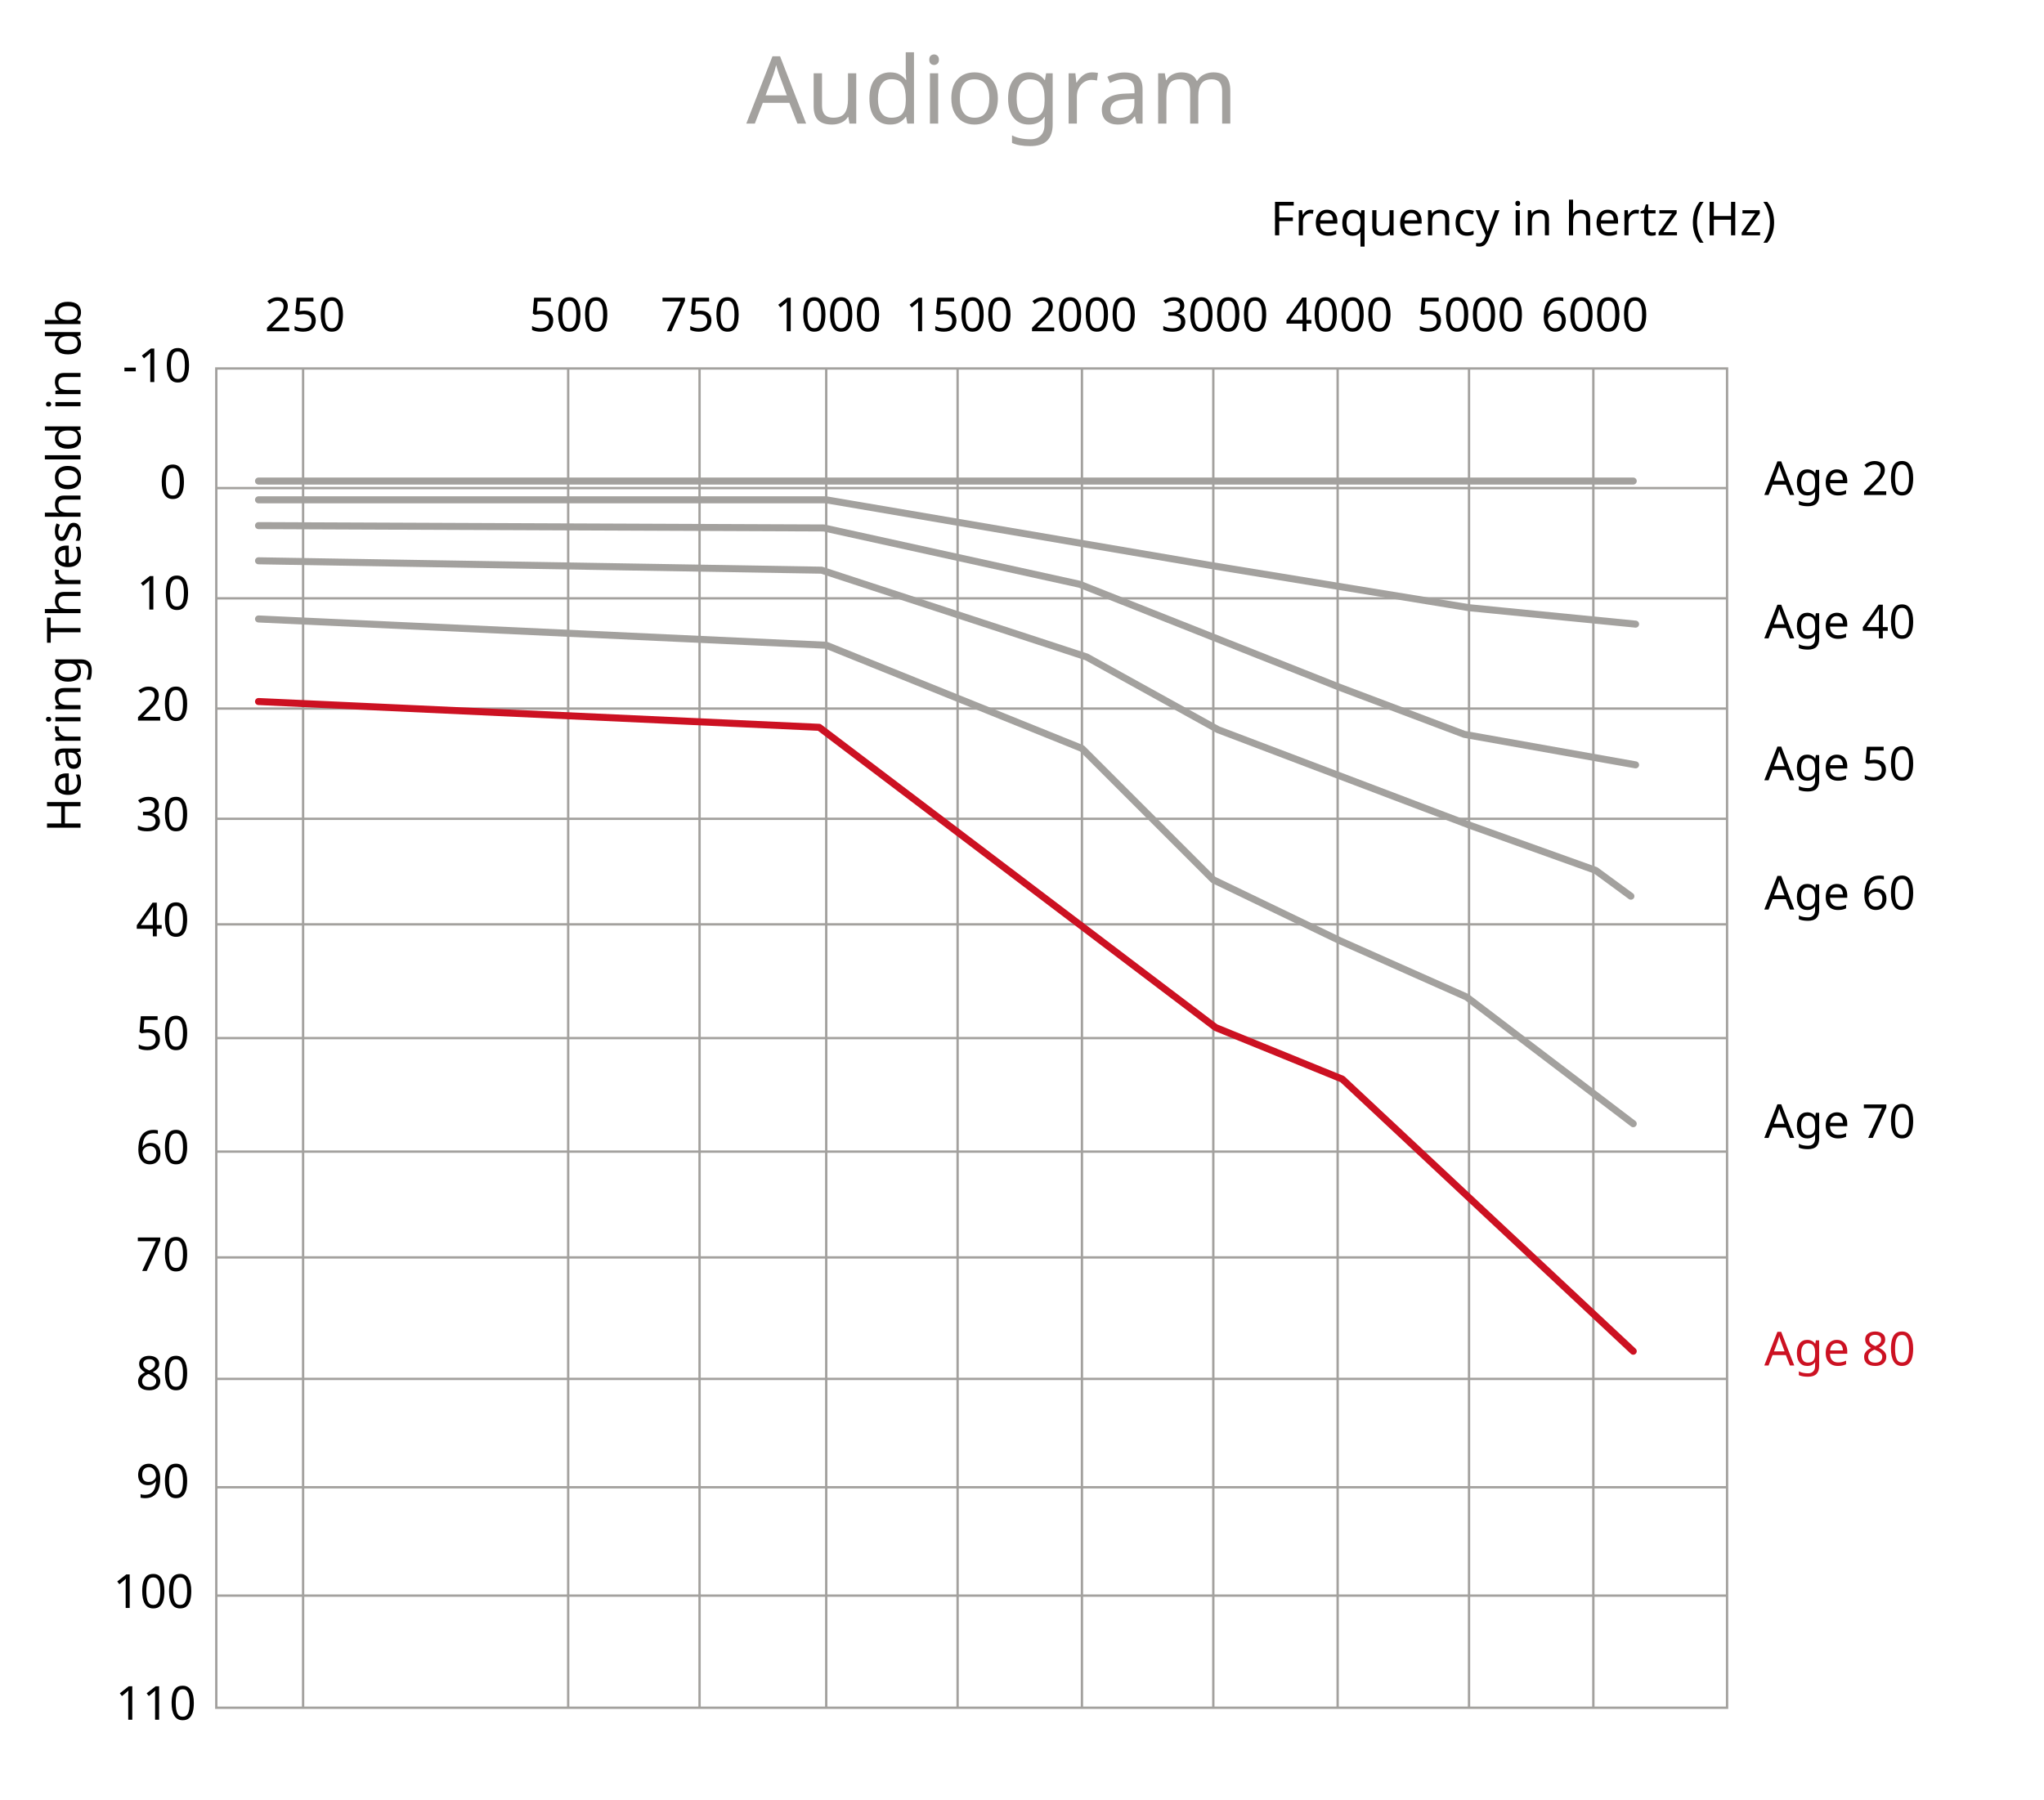
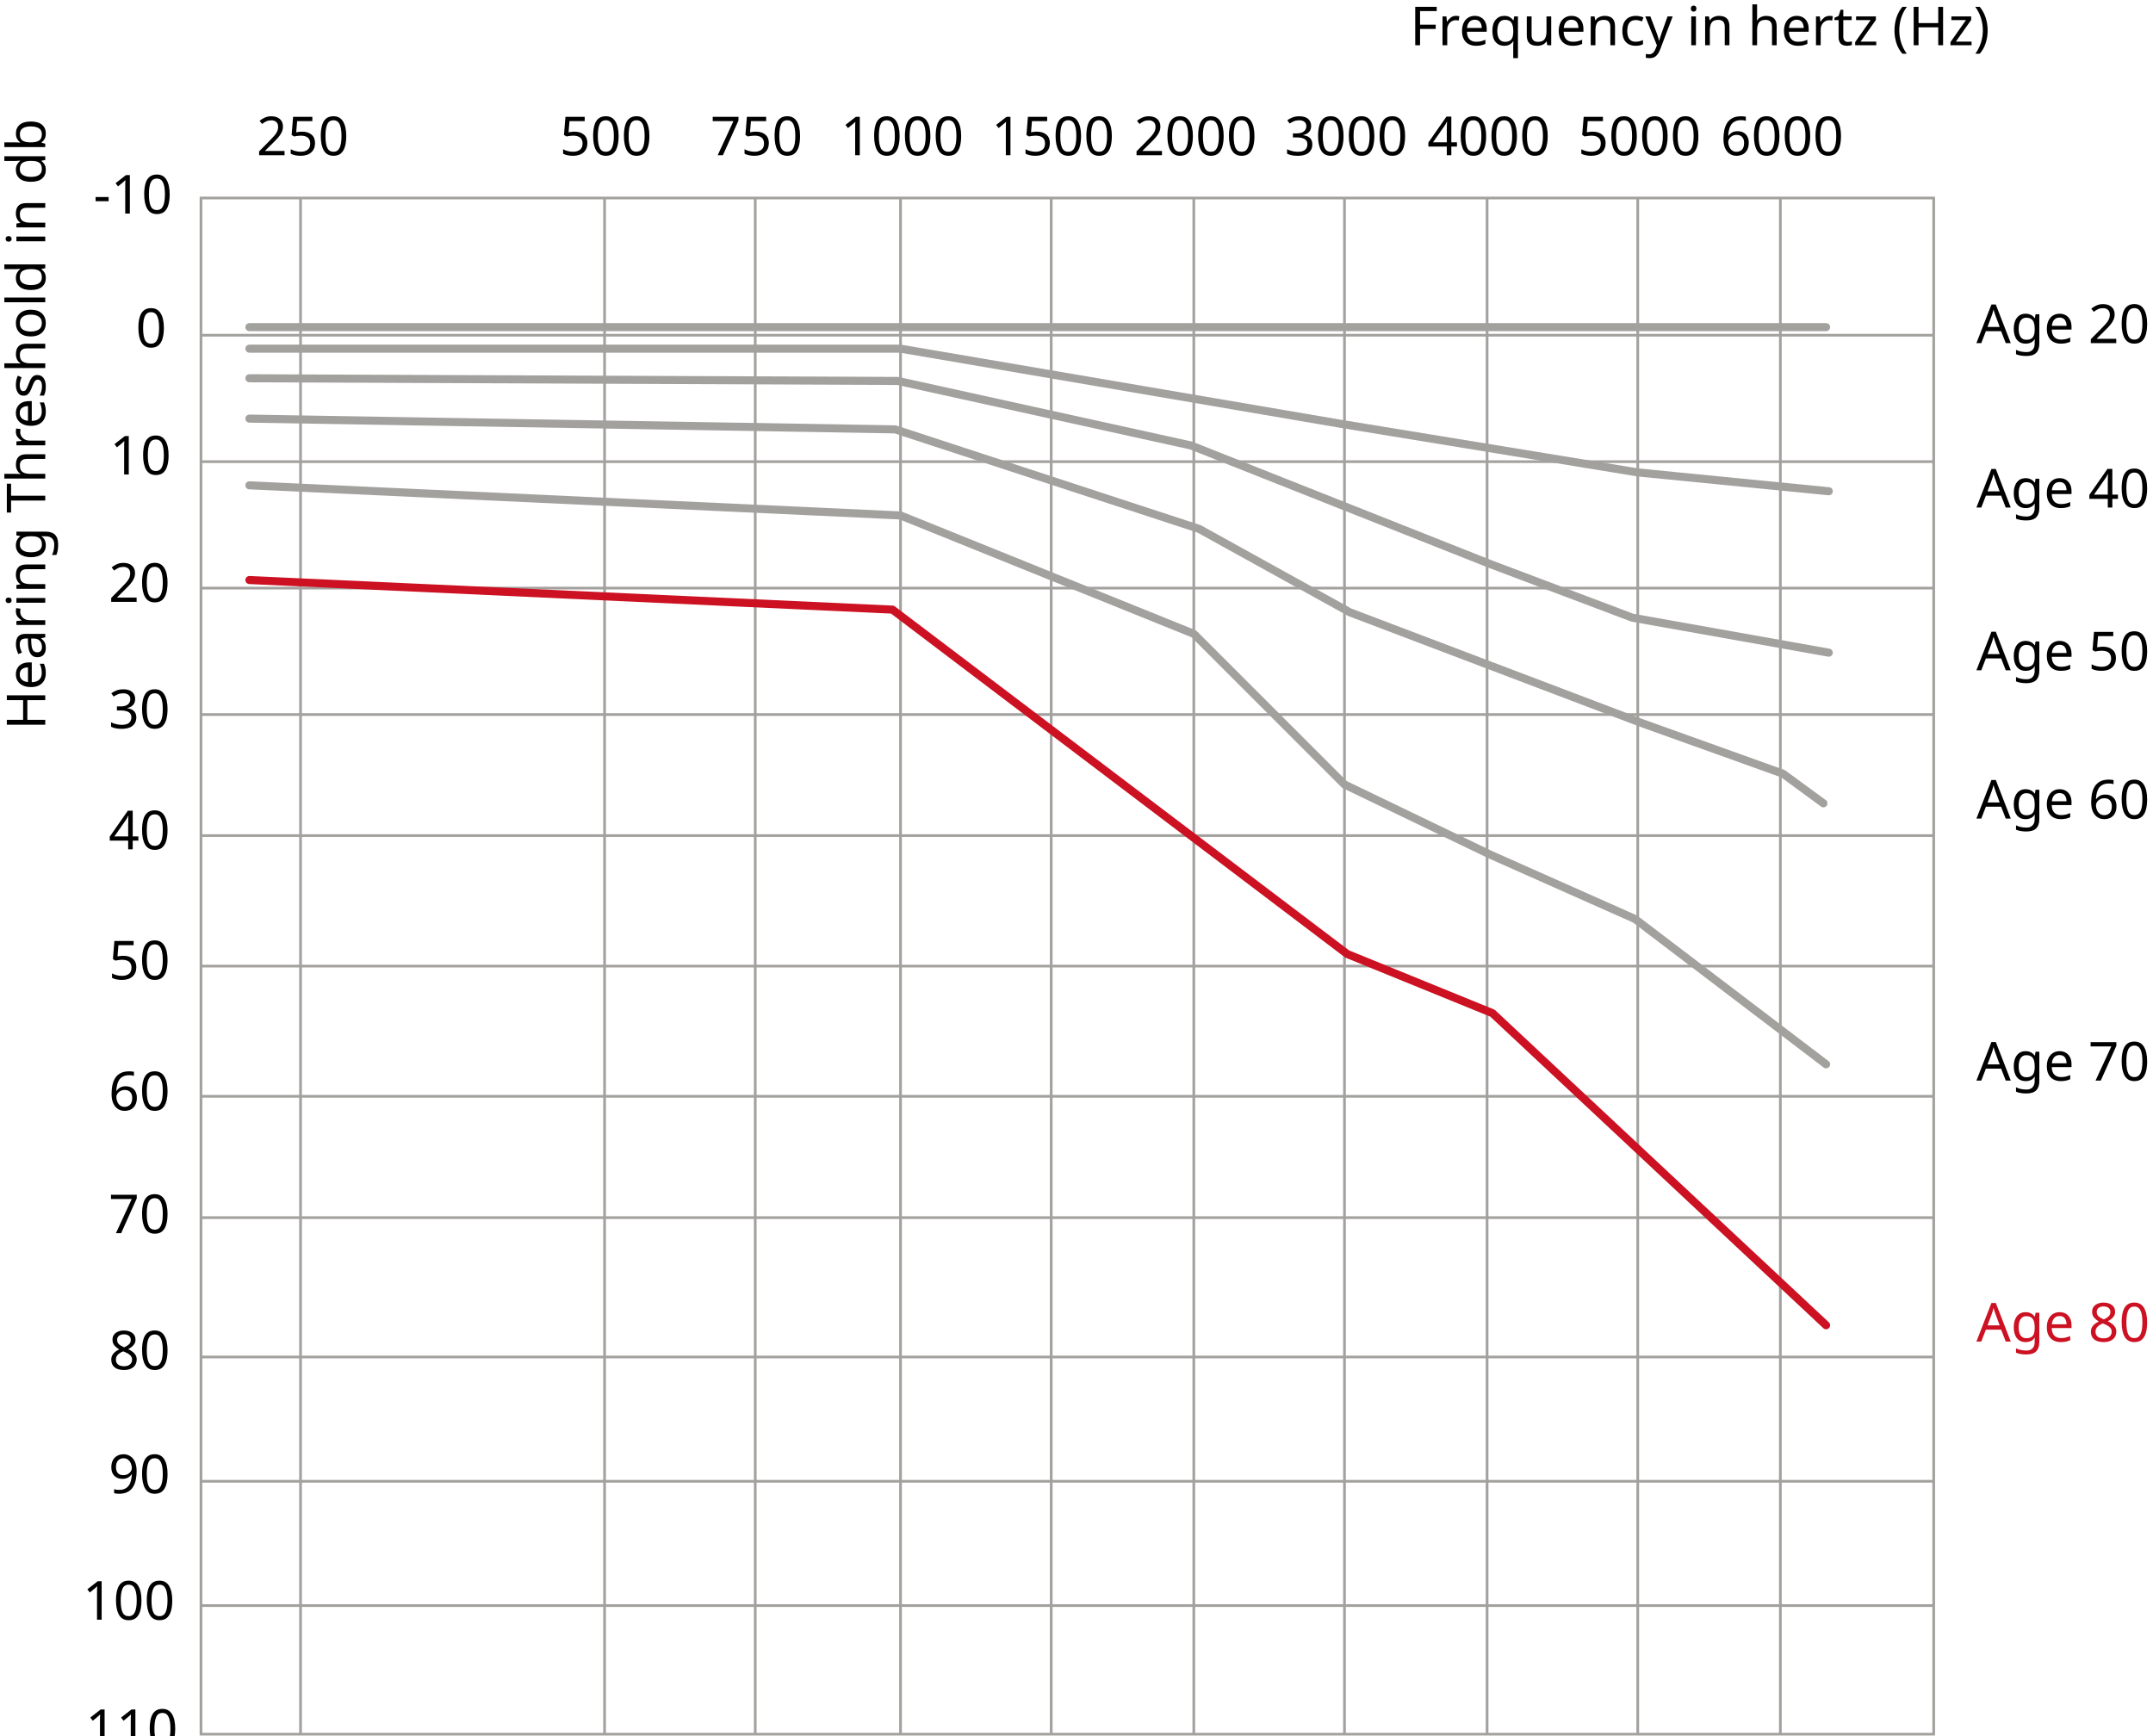
- <svg xmlns="http://www.w3.org/2000/svg" version="1.1" id="Ebene_1" x="0px" y="0px" viewBox="0 0 871.3 767.1" style="enable-background:new 0 0 871.3 767.1;" xml:space="preserve">
+ <svg xmlns="http://www.w3.org/2000/svg" version="1.1" id="Ebene_1" x="0px" y="0px" viewBox="0 0 800.2 645.1" style="enable-background:new 0 0 800.2 645.1;" xml:space="preserve">
  <style type="text/css">
	.st0{fill:none;stroke:#A3A19E;stroke-miterlimit:10;}
	.st1{font-family:'UniversCom-55Roman';}
	.st2{font-size:20px;}
	.st3{fill:#CC1122;}
- 	.st4{fill:#A3A19E;}
+ 	.st4{fill:none;}
	.st5{font-family:'GillSansMTPro-Medium';}
- 	.st6{font-size:40px;}
- 	.st7{fill:none;}
- 	.st8{fill:none;stroke:#CC1122;stroke-width:3;stroke-linecap:round;stroke-linejoin:round;stroke-miterlimit:10;}
- 	.st9{fill:none;stroke:#A3A19E;stroke-width:3;stroke-linecap:round;stroke-linejoin:round;stroke-miterlimit:10;}
+ 	.st6{fill:none;stroke:#CC1122;stroke-width:3;stroke-linecap:round;stroke-linejoin:round;stroke-miterlimit:10;}
+ 	.st7{fill:none;stroke:#A3A19E;stroke-width:3;stroke-linecap:round;stroke-linejoin:round;stroke-miterlimit:10;}
</style>
  <g id="Grid">
</g>
-   <g id="Labels">
-     <rect x="92.2" y="157.1" class="st0" width="644" height="571" />
-     <line class="st0" x1="129.2" y1="157.1" x2="129.2" y2="728.1" />
-     <line class="st0" x1="242.2" y1="157.1" x2="242.2" y2="728.1" />
-     <line class="st0" x1="298.2" y1="157.1" x2="298.2" y2="728.1" />
-     <line class="st0" x1="352.2" y1="157.1" x2="352.2" y2="728.1" />
-     <line class="st0" x1="408.2" y1="157.1" x2="408.2" y2="728.1" />
-     <line class="st0" x1="461.2" y1="157.1" x2="461.2" y2="728.1" />
-     <line class="st0" x1="517.2" y1="157.1" x2="517.2" y2="728.1" />
-     <line class="st0" x1="570.2" y1="157.1" x2="570.2" y2="728.1" />
-     <line class="st0" x1="626.2" y1="157.1" x2="626.2" y2="728.1" />
-     <line class="st0" x1="679.2" y1="157.1" x2="679.2" y2="728.1" />
-     <line class="st0" x1="92.2" y1="208.1" x2="736.2" y2="208.1" />
-     <line class="st0" x1="92.2" y1="255.1" x2="736.2" y2="255.1" />
-     <line class="st0" x1="92.2" y1="302.1" x2="736.2" y2="302.1" />
-     <line class="st0" x1="92.2" y1="349.1" x2="736.2" y2="349.1" />
-     <line class="st0" x1="92.2" y1="394.1" x2="736.2" y2="394.1" />
-     <line class="st0" x1="92.2" y1="442.6" x2="736.2" y2="442.6" />
-     <line class="st0" x1="92.2" y1="491" x2="736.2" y2="491" />
-     <line class="st0" x1="92.2" y1="536.1" x2="736.2" y2="536.1" />
-     <line class="st0" x1="92.2" y1="587.9" x2="736.2" y2="587.9" />
-     <line class="st0" x1="92.2" y1="634.1" x2="736.2" y2="634.1" />
-     <line class="st0" x1="92.2" y1="680.3" x2="736.2" y2="680.3" />
-     <text transform="matrix(1 0 0 1 52.2366 162.8884)" class="st1 st2">-10</text>
-     <text transform="matrix(1 0 0 1 67.9598 212.5551)" class="st1 st2">0</text>
-     <text transform="matrix(1 0 0 1 58.2723 259.8884)" class="st1 st2">10</text>
-     <text transform="matrix(1 0 0 1 57.8821 307.2217)" class="st1 st2">20</text>
-     <text transform="matrix(1 0 0 1 57.8821 354.2217)" class="st1 st2">30</text>
-     <text transform="matrix(1 0 0 1 57.8821 399.2217)" class="st1 st2">40</text>
-     <text transform="matrix(1 0 0 1 57.8821 447.5551)" class="st1 st2">50</text>
-     <text transform="matrix(1 0 0 1 57.8821 496.2217)" class="st1 st2">60</text>
-     <text transform="matrix(1 0 0 1 57.8821 541.8884)" class="st1 st2">70</text>
-     <text transform="matrix(1 0 0 1 57.8821 592.5551)" class="st1 st2">80</text>
-     <text transform="matrix(1 0 0 1 57.8821 638.5551)" class="st1 st2">90</text>
-     <text transform="matrix(1 0 0 1 48.1946 685.5551)" class="st1 st2">100</text>
-     <text transform="matrix(1 0 0 1 49.2913 733.2217)" class="st1 st2">110</text>
-     <text transform="matrix(1 0 0 1 225.528 141.2217)" class="st1 st2">500</text>
-     <text transform="matrix(1 0 0 1 112.8614 141.2217)" class="st1 st2">250</text>
-     <text transform="matrix(1 0 0 1 281.5279 141.2217)" class="st1 st2">750</text>
-     <text transform="matrix(1 0 0 1 329.9677 141.2217)" class="st1 st2">1000</text>
-     <text transform="matrix(1 0 0 1 385.968 141.2217)" class="st1 st2">1500</text>
-     <text transform="matrix(1 0 0 1 438.9675 141.2217)" class="st1 st2">2000</text>
-     <text transform="matrix(1 0 0 1 494.9679 141.2217)" class="st1 st2">3000</text>
-     <text transform="matrix(1 0 0 1 547.9673 141.2217)" class="st1 st2">4000</text>
-     <text transform="matrix(1 0 0 1 603.9678 141.2217)" class="st1 st2">5000</text>
-     <text transform="matrix(1 0 0 1 656.9683 141.2217)" class="st1 st2">6000</text>
-     <text transform="matrix(1 0 0 1 752.0781 211.0474)" class="st1 st2">Age 20</text>
-     <text transform="matrix(1 0 0 1 752.0781 332.6646)" class="st1 st2">Age 50</text>
-     <text transform="matrix(1 0 0 1 752.0781 387.7927)" class="st1 st2">Age 60</text>
-     <text transform="matrix(1 0 0 1 752.0781 485.167)" class="st1 st2">Age 70</text>
-     <text transform="matrix(1 0 0 1 752.0781 582.1802)" class="st3 st1 st2">Age 80</text>
-     <text transform="matrix(1 0 0 1 318.121 52.6982)" class="st4 st5 st6">Audiogram</text>
-     <rect x="277.3" y="86.7" class="st7" width="457.5" height="31.5" />
-     <text transform="matrix(1 0 0 1 541.5649 100.336)" class="st5 st2">Frequency in hertz (Hz)</text>
-     <text transform="matrix(6.123234e-17 -1 1 6.123234e-17 34.328 354.8262)" class="st5 st2">Hearing Threshold in db</text>
-   </g>
+   <rect x="74.7" y="73.6" class="st0" width="644" height="571" />
+   <line class="st0" x1="111.7" y1="73.6" x2="111.7" y2="644.6" />
+   <line class="st0" x1="224.7" y1="73.6" x2="224.7" y2="644.6" />
+   <line class="st0" x1="280.7" y1="73.6" x2="280.7" y2="644.6" />
+   <line class="st0" x1="334.7" y1="73.6" x2="334.7" y2="644.6" />
+   <line class="st0" x1="390.7" y1="73.6" x2="390.7" y2="644.6" />
+   <line class="st0" x1="443.7" y1="73.6" x2="443.7" y2="644.6" />
+   <line class="st0" x1="499.7" y1="73.6" x2="499.7" y2="644.6" />
+   <line class="st0" x1="552.7" y1="73.6" x2="552.7" y2="644.6" />
+   <line class="st0" x1="608.7" y1="73.6" x2="608.7" y2="644.6" />
+   <line class="st0" x1="661.7" y1="73.6" x2="661.7" y2="644.6" />
+   <line class="st0" x1="74.7" y1="124.6" x2="718.7" y2="124.6" />
+   <line class="st0" x1="74.7" y1="171.6" x2="718.7" y2="171.6" />
+   <line class="st0" x1="74.7" y1="218.6" x2="718.7" y2="218.6" />
+   <line class="st0" x1="74.7" y1="265.6" x2="718.7" y2="265.6" />
+   <line class="st0" x1="74.7" y1="310.6" x2="718.7" y2="310.6" />
+   <line class="st0" x1="74.7" y1="359.1" x2="718.7" y2="359.1" />
+   <line class="st0" x1="74.7" y1="407.5" x2="718.7" y2="407.5" />
+   <line class="st0" x1="74.7" y1="452.6" x2="718.7" y2="452.6" />
+   <line class="st0" x1="74.7" y1="504.4" x2="718.7" y2="504.4" />
+   <line class="st0" x1="74.7" y1="550.6" x2="718.7" y2="550.6" />
+   <line class="st0" x1="74.7" y1="596.8" x2="718.7" y2="596.8" />
+   <text transform="matrix(1 0 0 1 34.7288 79.3728)" class="st1 st2">-10</text>
+   <text transform="matrix(1 0 0 1 50.452 129.0395)" class="st1 st2">0</text>
+   <text transform="matrix(1 0 0 1 40.7645 176.3728)" class="st1 st2">10</text>
+   <text transform="matrix(1 0 0 1 40.3743 223.7061)" class="st1 st2">20</text>
+   <text transform="matrix(1 0 0 1 40.3743 270.7061)" class="st1 st2">30</text>
+   <text transform="matrix(1 0 0 1 40.3743 315.7061)" class="st1 st2">40</text>
+   <text transform="matrix(1 0 0 1 40.3743 364.0395)" class="st1 st2">50</text>
+   <text transform="matrix(1 0 0 1 40.3743 412.7061)" class="st1 st2">60</text>
+   <text transform="matrix(1 0 0 1 40.3743 458.3728)" class="st1 st2">70</text>
+   <text transform="matrix(1 0 0 1 40.3743 509.0395)" class="st1 st2">80</text>
+   <text transform="matrix(1 0 0 1 40.3743 555.0395)" class="st1 st2">90</text>
+   <text transform="matrix(1 0 0 1 30.6868 602.0395)" class="st1 st2">100</text>
+   <text transform="matrix(1 0 0 1 31.7835 649.7061)" class="st1 st2">110</text>
+   <text transform="matrix(1 0 0 1 208.0202 57.7061)" class="st1 st2">500</text>
+   <text transform="matrix(1 0 0 1 95.3536 57.7061)" class="st1 st2">250</text>
+   <text transform="matrix(1 0 0 1 264.0201 57.7061)" class="st1 st2">750</text>
+   <text transform="matrix(1 0 0 1 312.4599 57.7061)" class="st1 st2">1000</text>
+   <text transform="matrix(1 0 0 1 368.4602 57.7061)" class="st1 st2">1500</text>
+   <text transform="matrix(1 0 0 1 421.4597 57.7061)" class="st1 st2">2000</text>
+   <text transform="matrix(1 0 0 1 477.4601 57.7061)" class="st1 st2">3000</text>
+   <text transform="matrix(1 0 0 1 530.4595 57.7061)" class="st1 st2">4000</text>
+   <text transform="matrix(1 0 0 1 586.46 57.7061)" class="st1 st2">5000</text>
+   <text transform="matrix(1 0 0 1 639.4604 57.7061)" class="st1 st2">6000</text>
+   <text transform="matrix(1 0 0 1 734.5703 127.5317)" class="st1 st2">Age 20</text>
+   <text transform="matrix(1 0 0 1 734.5703 249.149)" class="st1 st2">Age 50</text>
+   <text transform="matrix(1 0 0 1 734.5703 304.2771)" class="st1 st2">Age 60</text>
+   <text transform="matrix(1 0 0 1 734.5703 401.6514)" class="st1 st2">Age 70</text>
+   <text transform="matrix(1 0 0 1 734.5703 498.6646)" class="st3 st1 st2">Age 80</text>
+   <rect x="259.8" y="3.2" class="st4" width="457.5" height="31.5" />
+   <text transform="matrix(1 0 0 1 524.0571 16.8204)" class="st5 st2">Frequency in hertz (Hz)</text>
+   <text transform="matrix(6.123234e-17 -1 1 6.123234e-17 16.8202 271.3105)" class="st5 st2">Hearing Threshold in db</text>
  <g id="Graphs">
-     <polyline class="st8" points="110.2,299.1 349.2,310.1 518.2,438.1 572.2,460.1 696.2,576.1  " />
-     <polyline class="st9" points="110.2,263.9 352.2,275.1 461.2,319.1 517.2,375.1 571.2,401.1 625.2,425.1 696.2,479.1  " />
-     <polyline class="st9" points="110.2,239.1 350.2,243.1 463.2,280.1 519.2,311.1 627.2,352.1 680.2,371.1 695.2,382.1  " />
-     <polyline class="st9" points="110.2,224.1 351.2,225.1 460.2,249.1 571.2,293.1 624.2,313.1 697.2,326.1  " />
-     <polyline class="st9" points="110.2,213.1 352.2,213.1 516.2,241.1 626.2,259.1 697.2,266.1  " />
-     <line class="st9" x1="110.2" y1="205.1" x2="696.2" y2="205.1" />
-     <text transform="matrix(1 0 0 1 752.0781 272.1755)" class="st1 st2">Age 40</text>
+     <polyline class="st6" points="92.7,215.6 331.7,226.6 500.7,354.6 554.7,376.6 678.7,492.6  " />
+     <polyline class="st7" points="92.7,180.4 334.7,191.6 443.7,235.6 499.7,291.6 553.7,317.6 607.7,341.6 678.7,395.6  " />
+     <polyline class="st7" points="92.7,155.6 332.7,159.6 445.7,196.6 501.7,227.6 609.7,268.6 662.7,287.6 677.7,298.6  " />
+     <polyline class="st7" points="92.7,140.6 333.7,141.6 442.7,165.6 553.7,209.6 606.7,229.6 679.7,242.6  " />
+     <polyline class="st7" points="92.7,129.6 334.7,129.6 498.7,157.6 608.7,175.6 679.7,182.6  " />
+     <line class="st7" x1="92.7" y1="121.6" x2="678.7" y2="121.6" />
+     <text transform="matrix(1 0 0 1 734.5703 188.6599)" class="st1 st2">Age 40</text>
  </g>
</svg>
